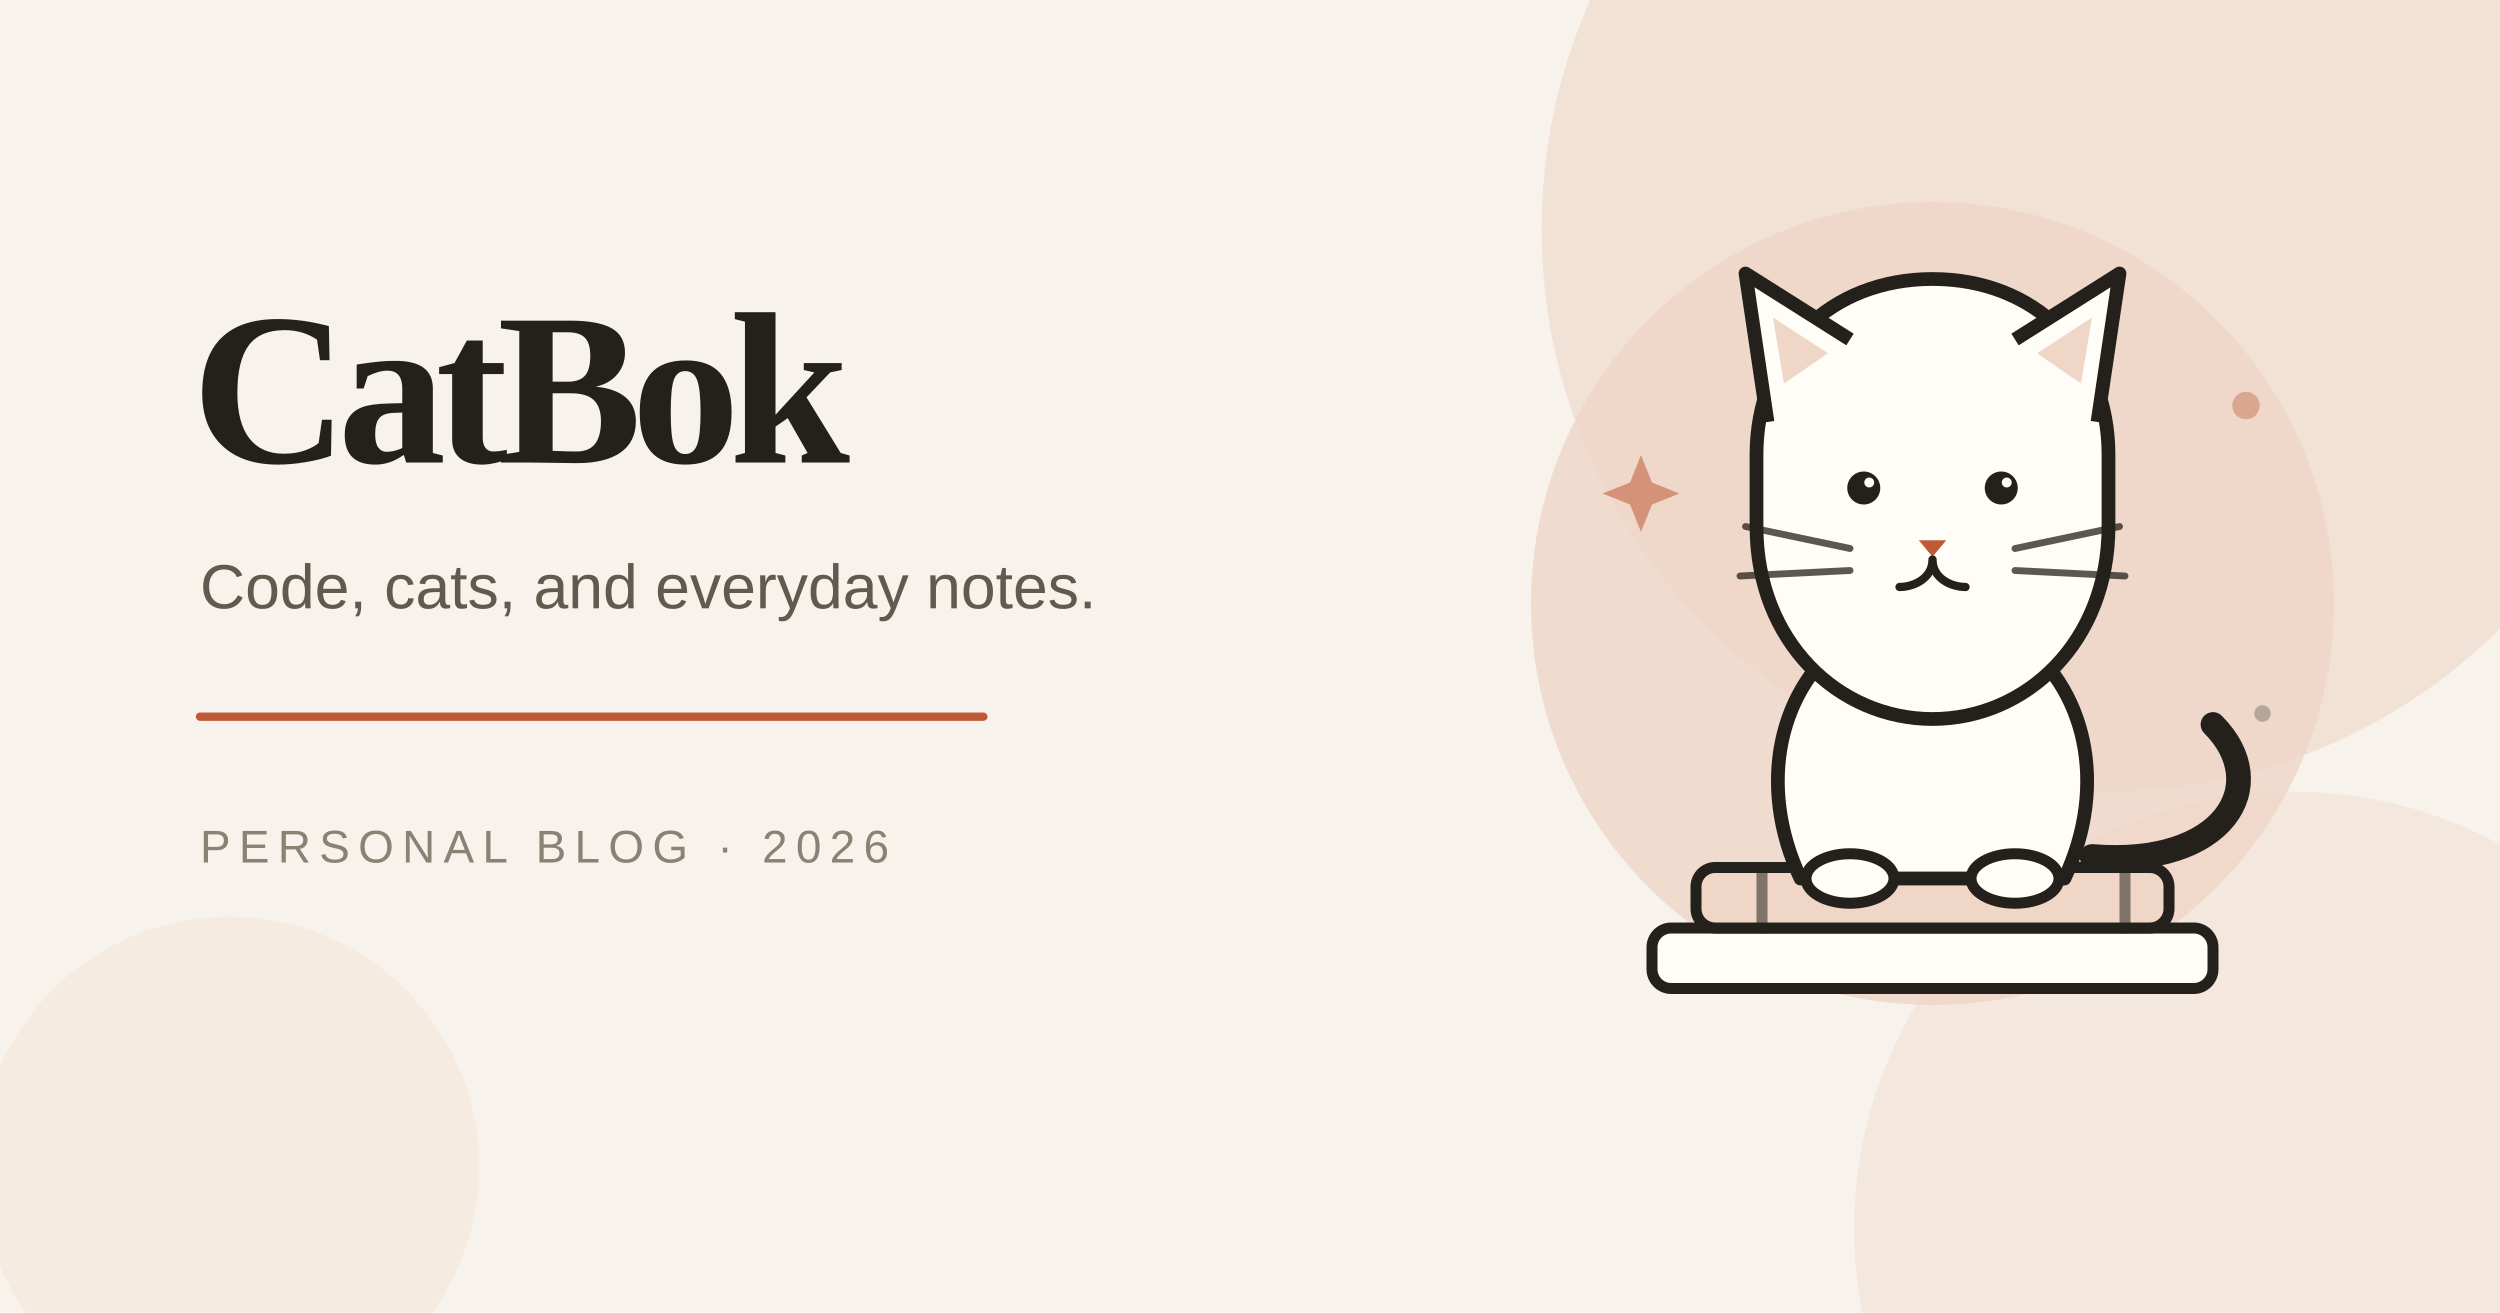
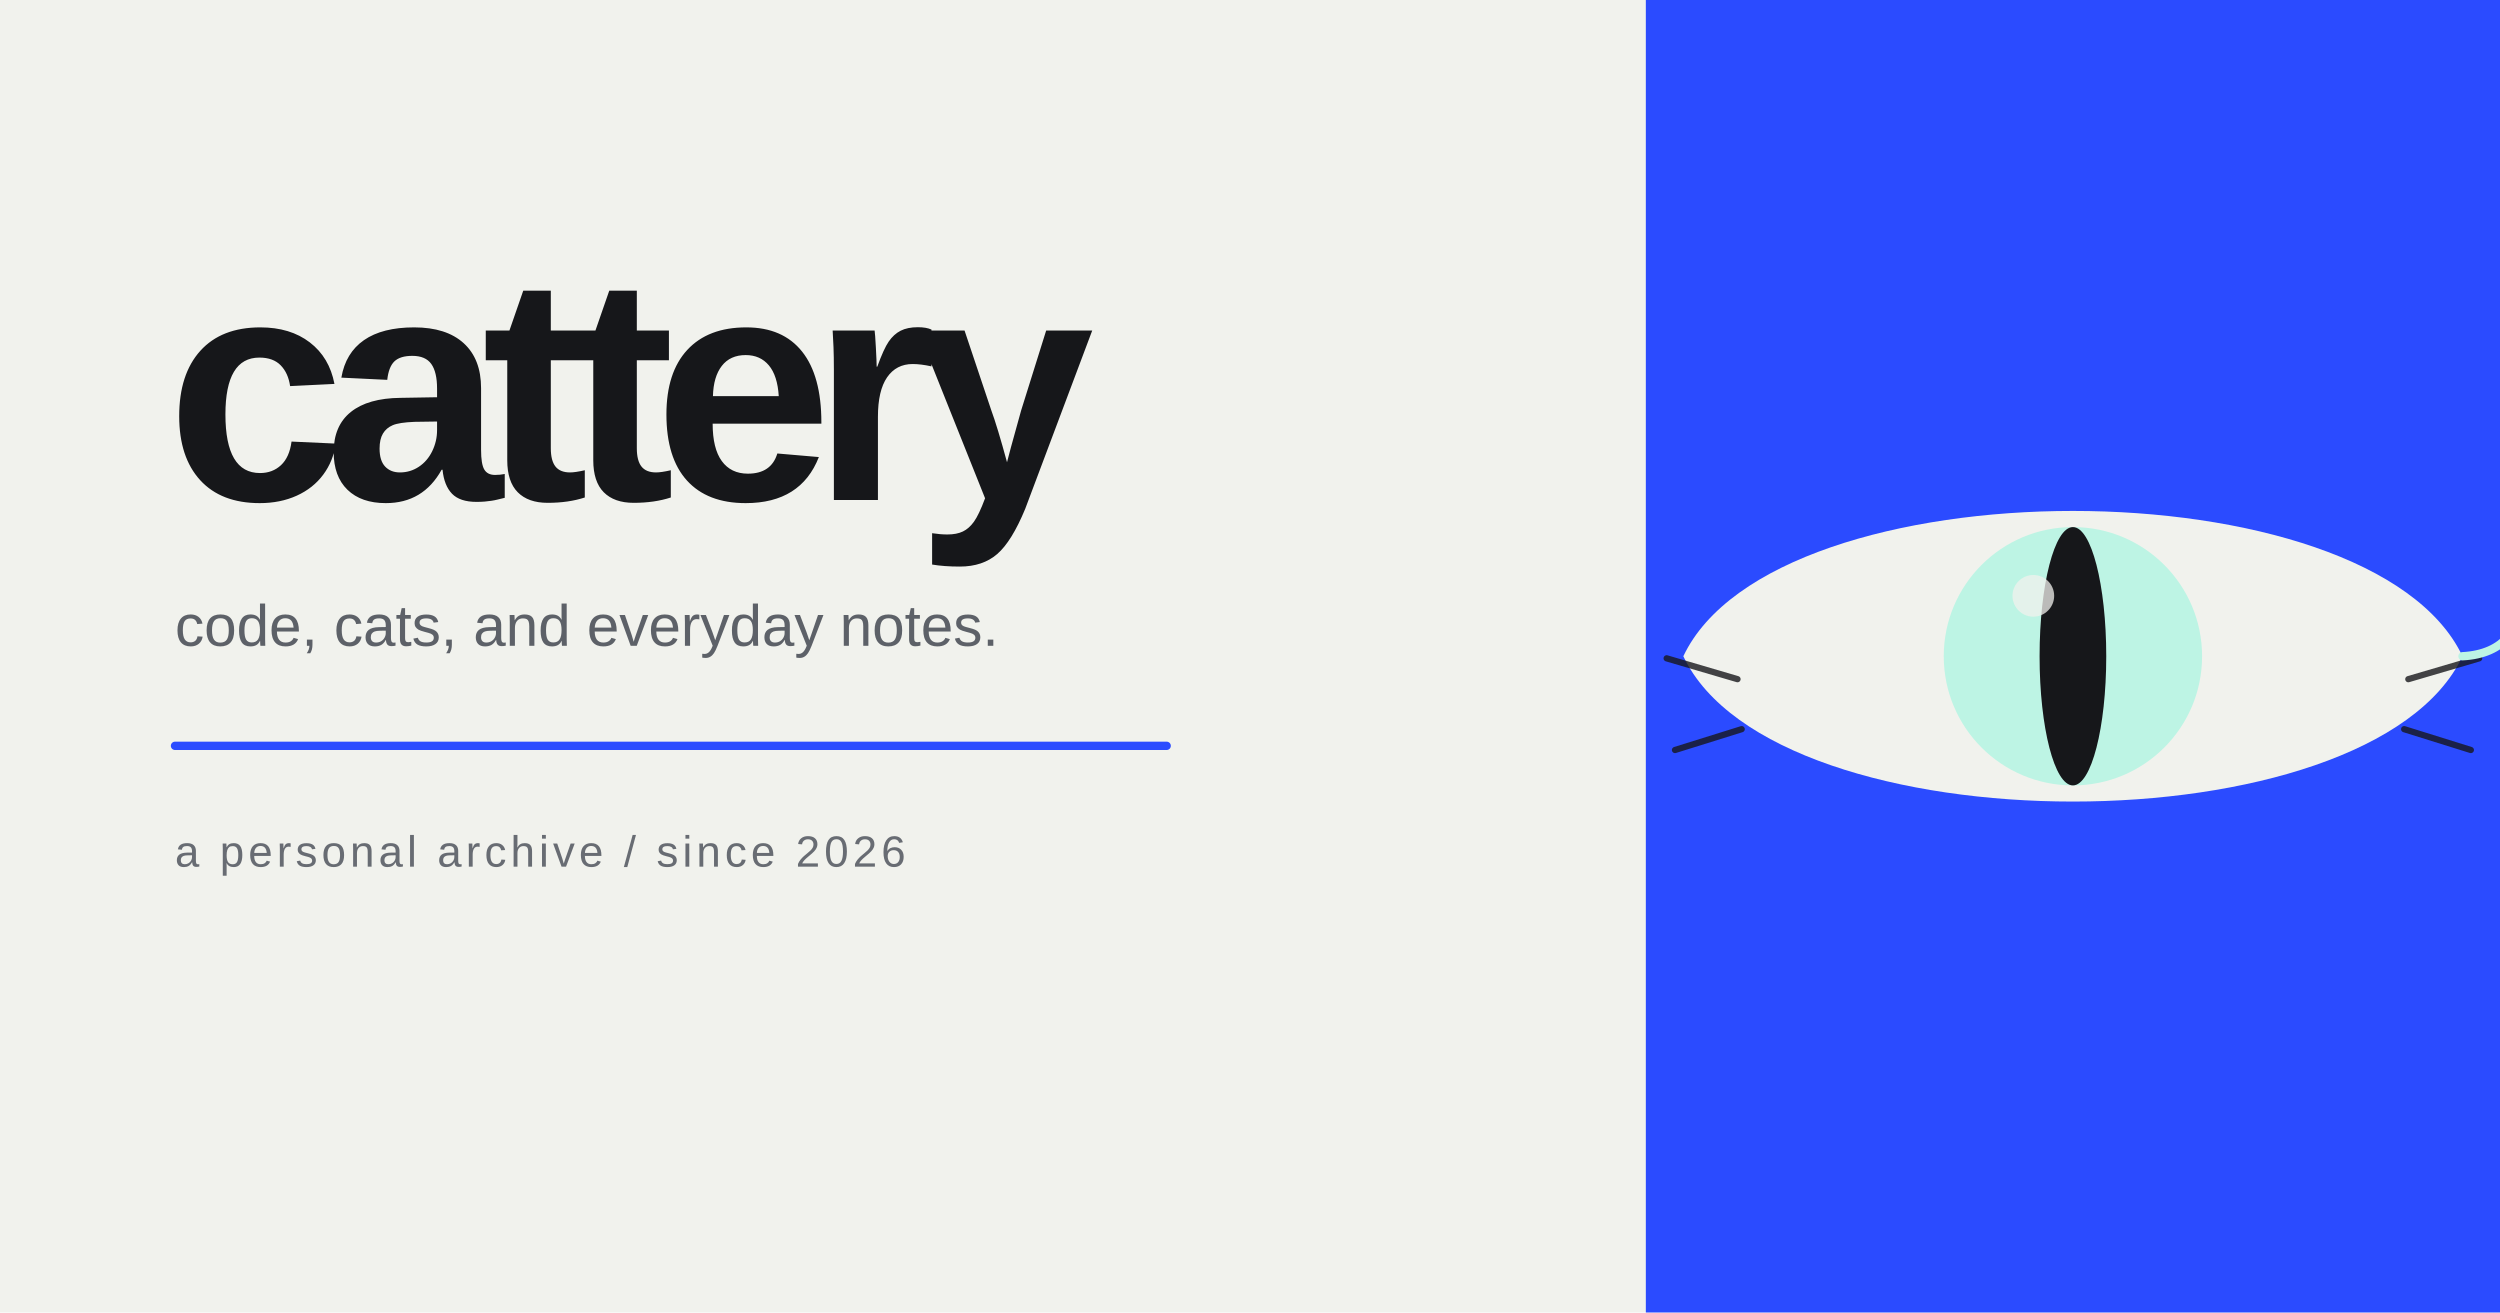
<svg xmlns="http://www.w3.org/2000/svg" width="1200" height="630" viewBox="0 0 1200 630" fill="none">
-   <rect width="1200" height="630" fill="#f7f3ec" />
-   <circle cx="1010" cy="110" r="270" fill="#efd6c7" opacity="0.62" />
-   <circle cx="1100" cy="590" r="210" fill="#efd6c7" opacity="0.4" />
-   <circle cx="110" cy="560" r="120" fill="#efd6c7" opacity="0.28" />
-   <g transform="translate(690 60) scale(1.32)">
-     <circle cx="180" cy="174" r="146" fill="#efd6c7" opacity="0.8" />
-     <g stroke="#24201b" stroke-width="4" stroke-linejoin="round">
-       <rect x="78" y="292" width="204" height="22" rx="7" fill="#fffdf8" />
-       <rect x="94" y="270" width="172" height="22" rx="7" fill="#efd6c7" />
-       <path d="M118 292v-22M250 292v-22" stroke-linecap="round" opacity="0.55" />
-     </g>
-     <path d="M238 266c48 4 66-26 44-48" stroke="#24201b" stroke-width="9" stroke-linecap="round" />
-     <path d="M132 274c-16-34-8-70 18-88h60c26 18 34 54 18 88Z" fill="#fffdf8" stroke="#24201b" stroke-width="5" stroke-linejoin="round" />
-     <path d="M116 120c0-38 27-64 64-64s64 26 64 64v26c0 42-30 70-64 70s-64-28-64-70Z" fill="#fffdf8" stroke="#24201b" stroke-width="5" />
-     <path d="M120 108 112 54l38 24" fill="#fffdf8" stroke="#24201b" stroke-width="5" stroke-linejoin="round" />
-     <path d="M240 108 248 54l-38 24" fill="#fffdf8" stroke="#24201b" stroke-width="5" stroke-linejoin="round" />
-     <path d="M126 94 122 70l20 13" fill="#efd6c7" />
-     <path d="M234 94 238 70l-20 13" fill="#efd6c7" />
-     <circle cx="155" cy="132" r="6" fill="#24201b" />
-     <circle cx="205" cy="132" r="6" fill="#24201b" />
-     <circle cx="157" cy="130" r="1.8" fill="#fffdf8" />
-     <circle cx="207" cy="130" r="1.8" fill="#fffdf8" />
-     <path d="M175 151h10l-5 6Z" fill="#be5a36" />
-     <path d="M180 158c0 7-7 10-12 10M180 158c0 7 7 10 12 10" stroke="#24201b" stroke-width="3" stroke-linecap="round" />
-     <path d="M150 154 112 146M150 162 110 164M210 154 248 146M210 162 250 164" stroke="#24201b" stroke-width="2.5" stroke-linecap="round" opacity="0.75" />
-     <ellipse cx="150" cy="274" rx="16" ry="9" fill="#fffdf8" stroke="#24201b" stroke-width="4" />
-     <ellipse cx="210" cy="274" rx="16" ry="9" fill="#fffdf8" stroke="#24201b" stroke-width="4" />
-     <path d="M74 120l4 10 10 4-10 4-4 10-4-10-10-4 10-4Z" fill="#be5a36" opacity="0.55" />
-     <circle cx="294" cy="102" r="5" fill="#be5a36" opacity="0.4" />
-     <circle cx="300" cy="214" r="3" fill="#24201b" opacity="0.28" />
+   <rect width="1200" height="630" fill="#f1f2ed" />
+   <rect x="790" width="410" height="630" fill="#2b4bff" />
+   <text x="80" y="240" font-family="Arial, Helvetica, sans-serif" font-size="154" font-weight="700" fill="#16171a" letter-spacing="-10">cattery</text>
+   <text x="84" y="310" font-family="Arial, 'Microsoft YaHei', sans-serif" font-size="28" fill="#5d6168">code, cats, and everyday notes.</text>
+   <line x1="84" y1="358" x2="560" y2="358" stroke="#2b4bff" stroke-width="4" stroke-linecap="round" />
+   <text x="84" y="416" font-family="Arial, 'Microsoft YaHei', sans-serif" font-size="21" fill="#686c73" letter-spacing="2">a personal archive / since 2026</text>
+   <g transform="translate(790 0)">
+     <path d="M18 315C62 222 348 222 392 315C348 408 62 408 18 315Z" fill="#f1f2ed" />
+     <circle cx="205" cy="315" r="62" fill="#bdf4e4" />
+     <ellipse cx="205" cy="315" rx="16" ry="62" fill="#16171a" />
+     <circle cx="186" cy="286" r="10" fill="#f1f2ed" opacity="0.75" />
+     <path d="M44 326 10 316M46 350 14 360M366 326 400 316M364 350 396 360" stroke="#16171a" stroke-width="3" stroke-linecap="round" opacity="0.8" />
+     <path d="M392 315c20-1 30-14 24-30" stroke="#bdf4e4" stroke-width="4" stroke-linecap="round" />
  </g>
-   <text x="92" y="222" font-family="Georgia, 'Times New Roman', serif" font-size="104" font-weight="700" fill="#24201b" letter-spacing="-5">CatBok</text>
-   <text x="96" y="292" font-family="Arial, 'Microsoft YaHei', sans-serif" font-size="30" fill="#62594f">Code, cats, and everyday notes.</text>
-   <line x1="96" y1="344" x2="472" y2="344" stroke="#be5a36" stroke-width="4" stroke-linecap="round" />
-   <text x="96" y="414" font-family="Arial, 'Microsoft YaHei', sans-serif" font-size="22" fill="#8b8175" letter-spacing="4">PERSONAL BLOG · 2026</text>
</svg>
